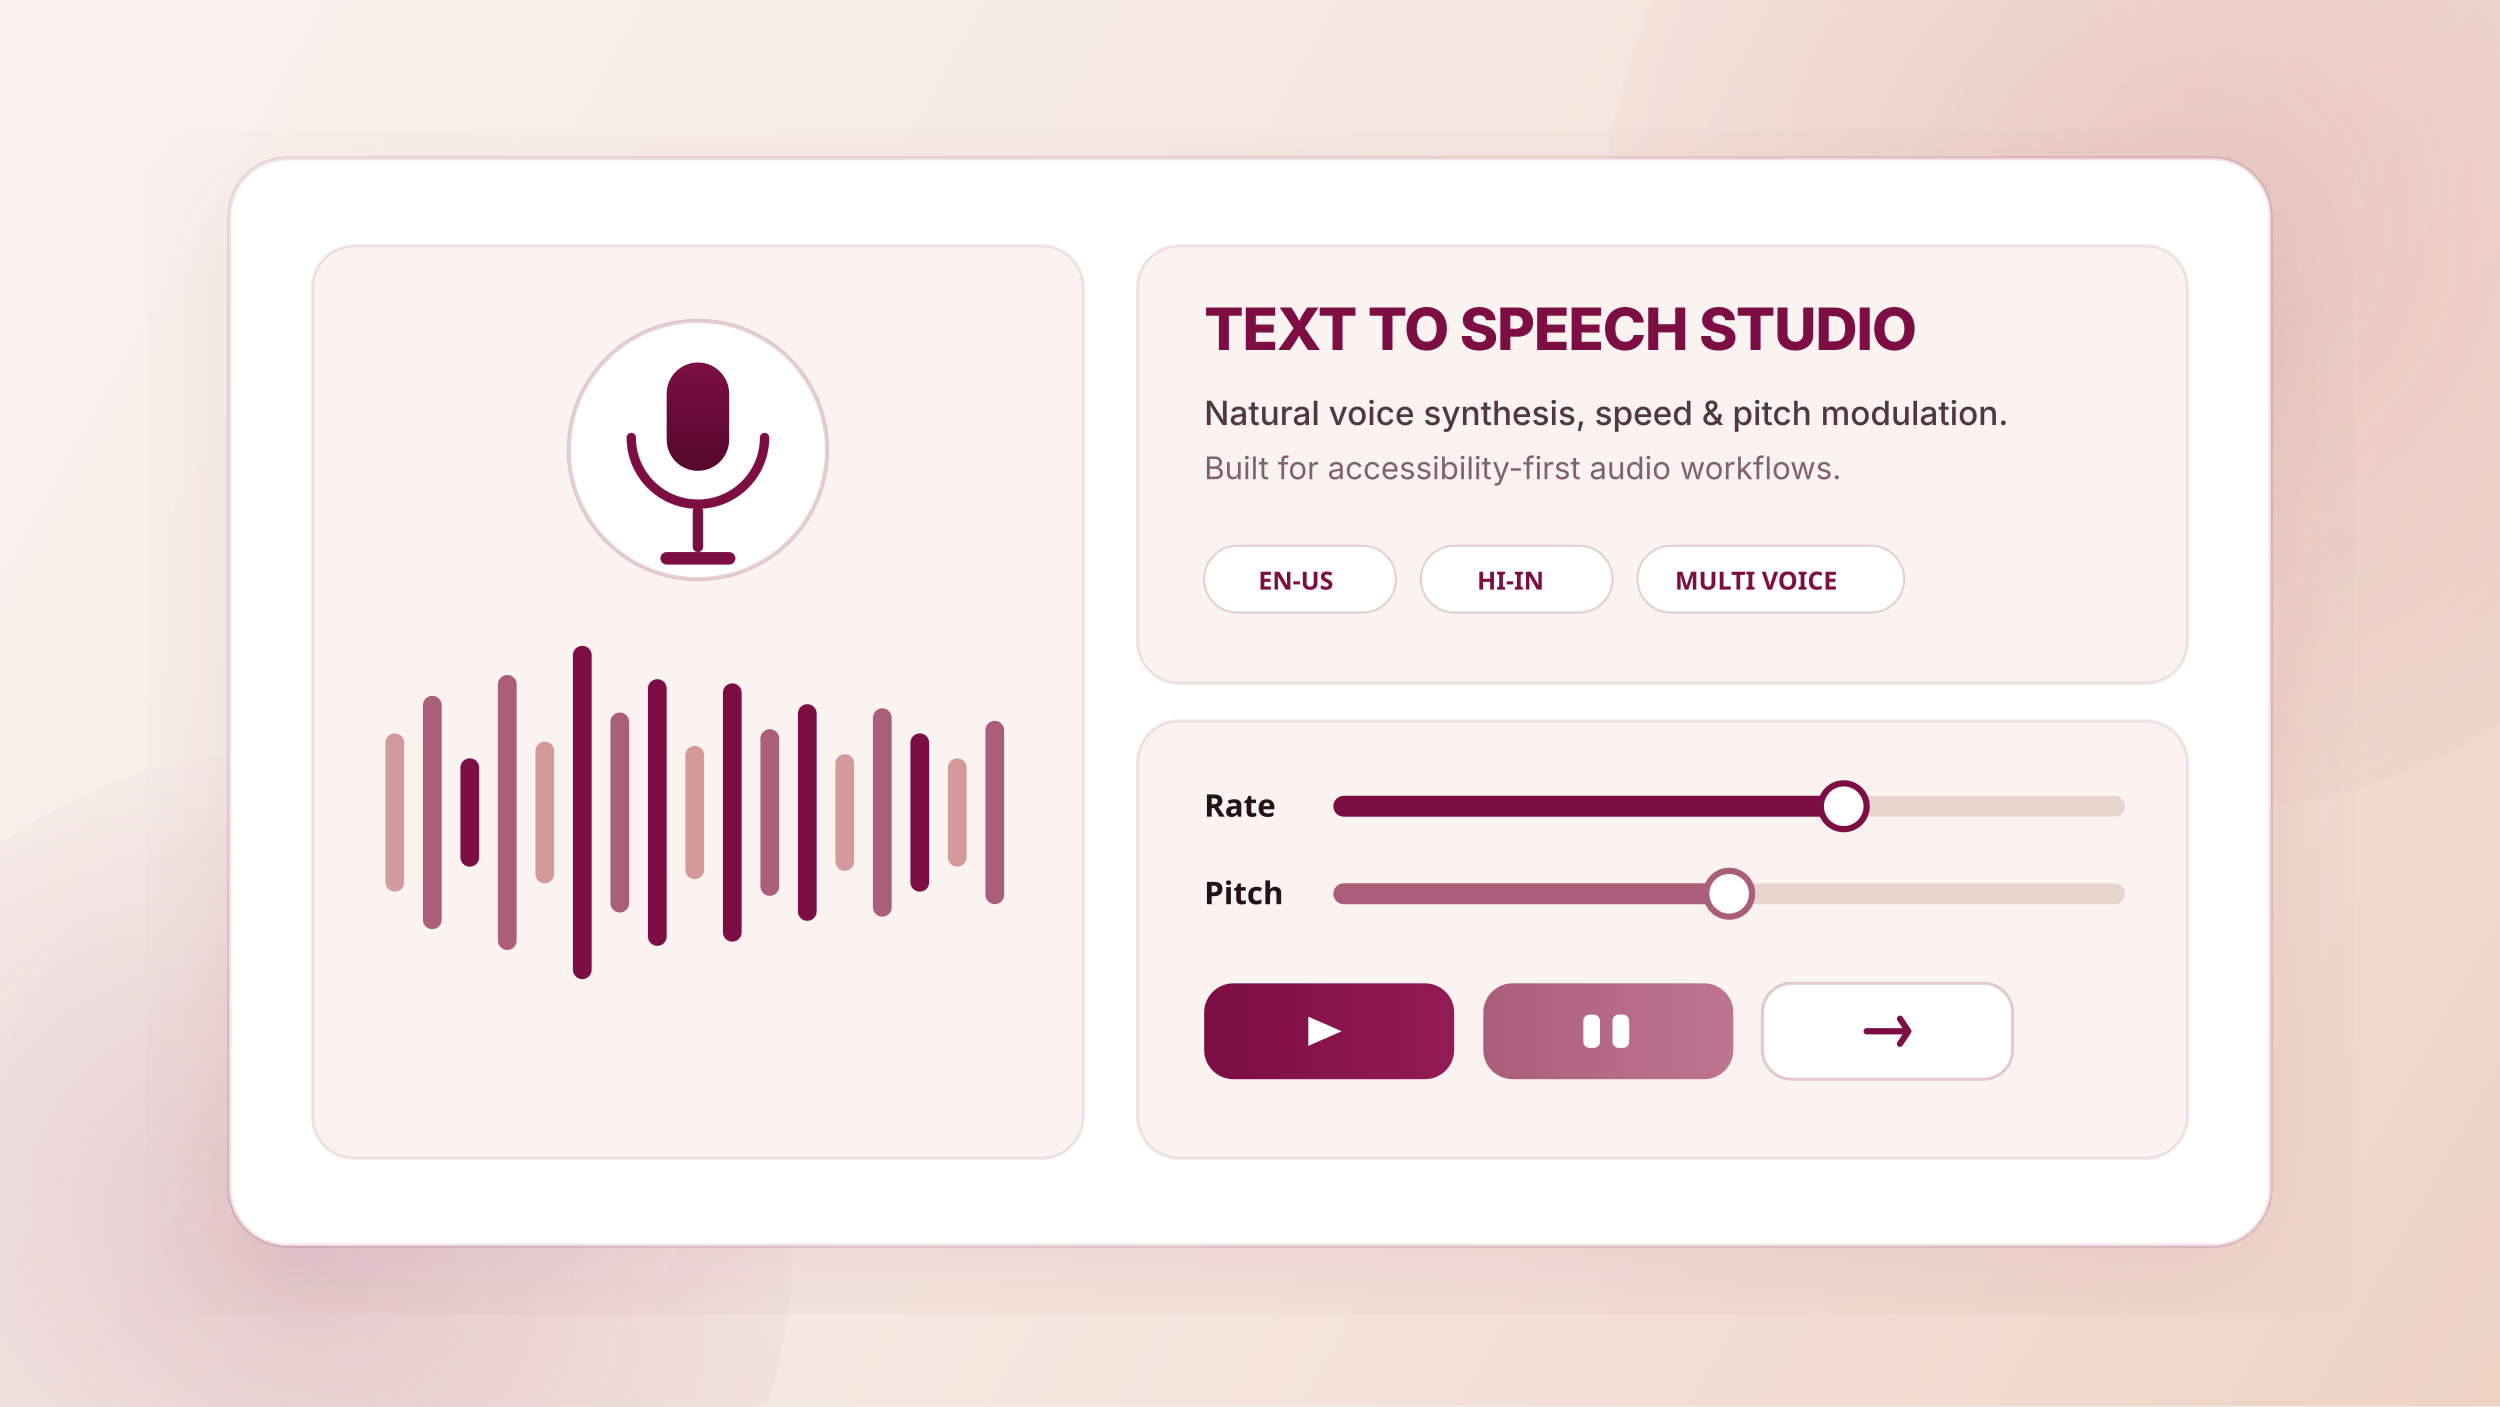
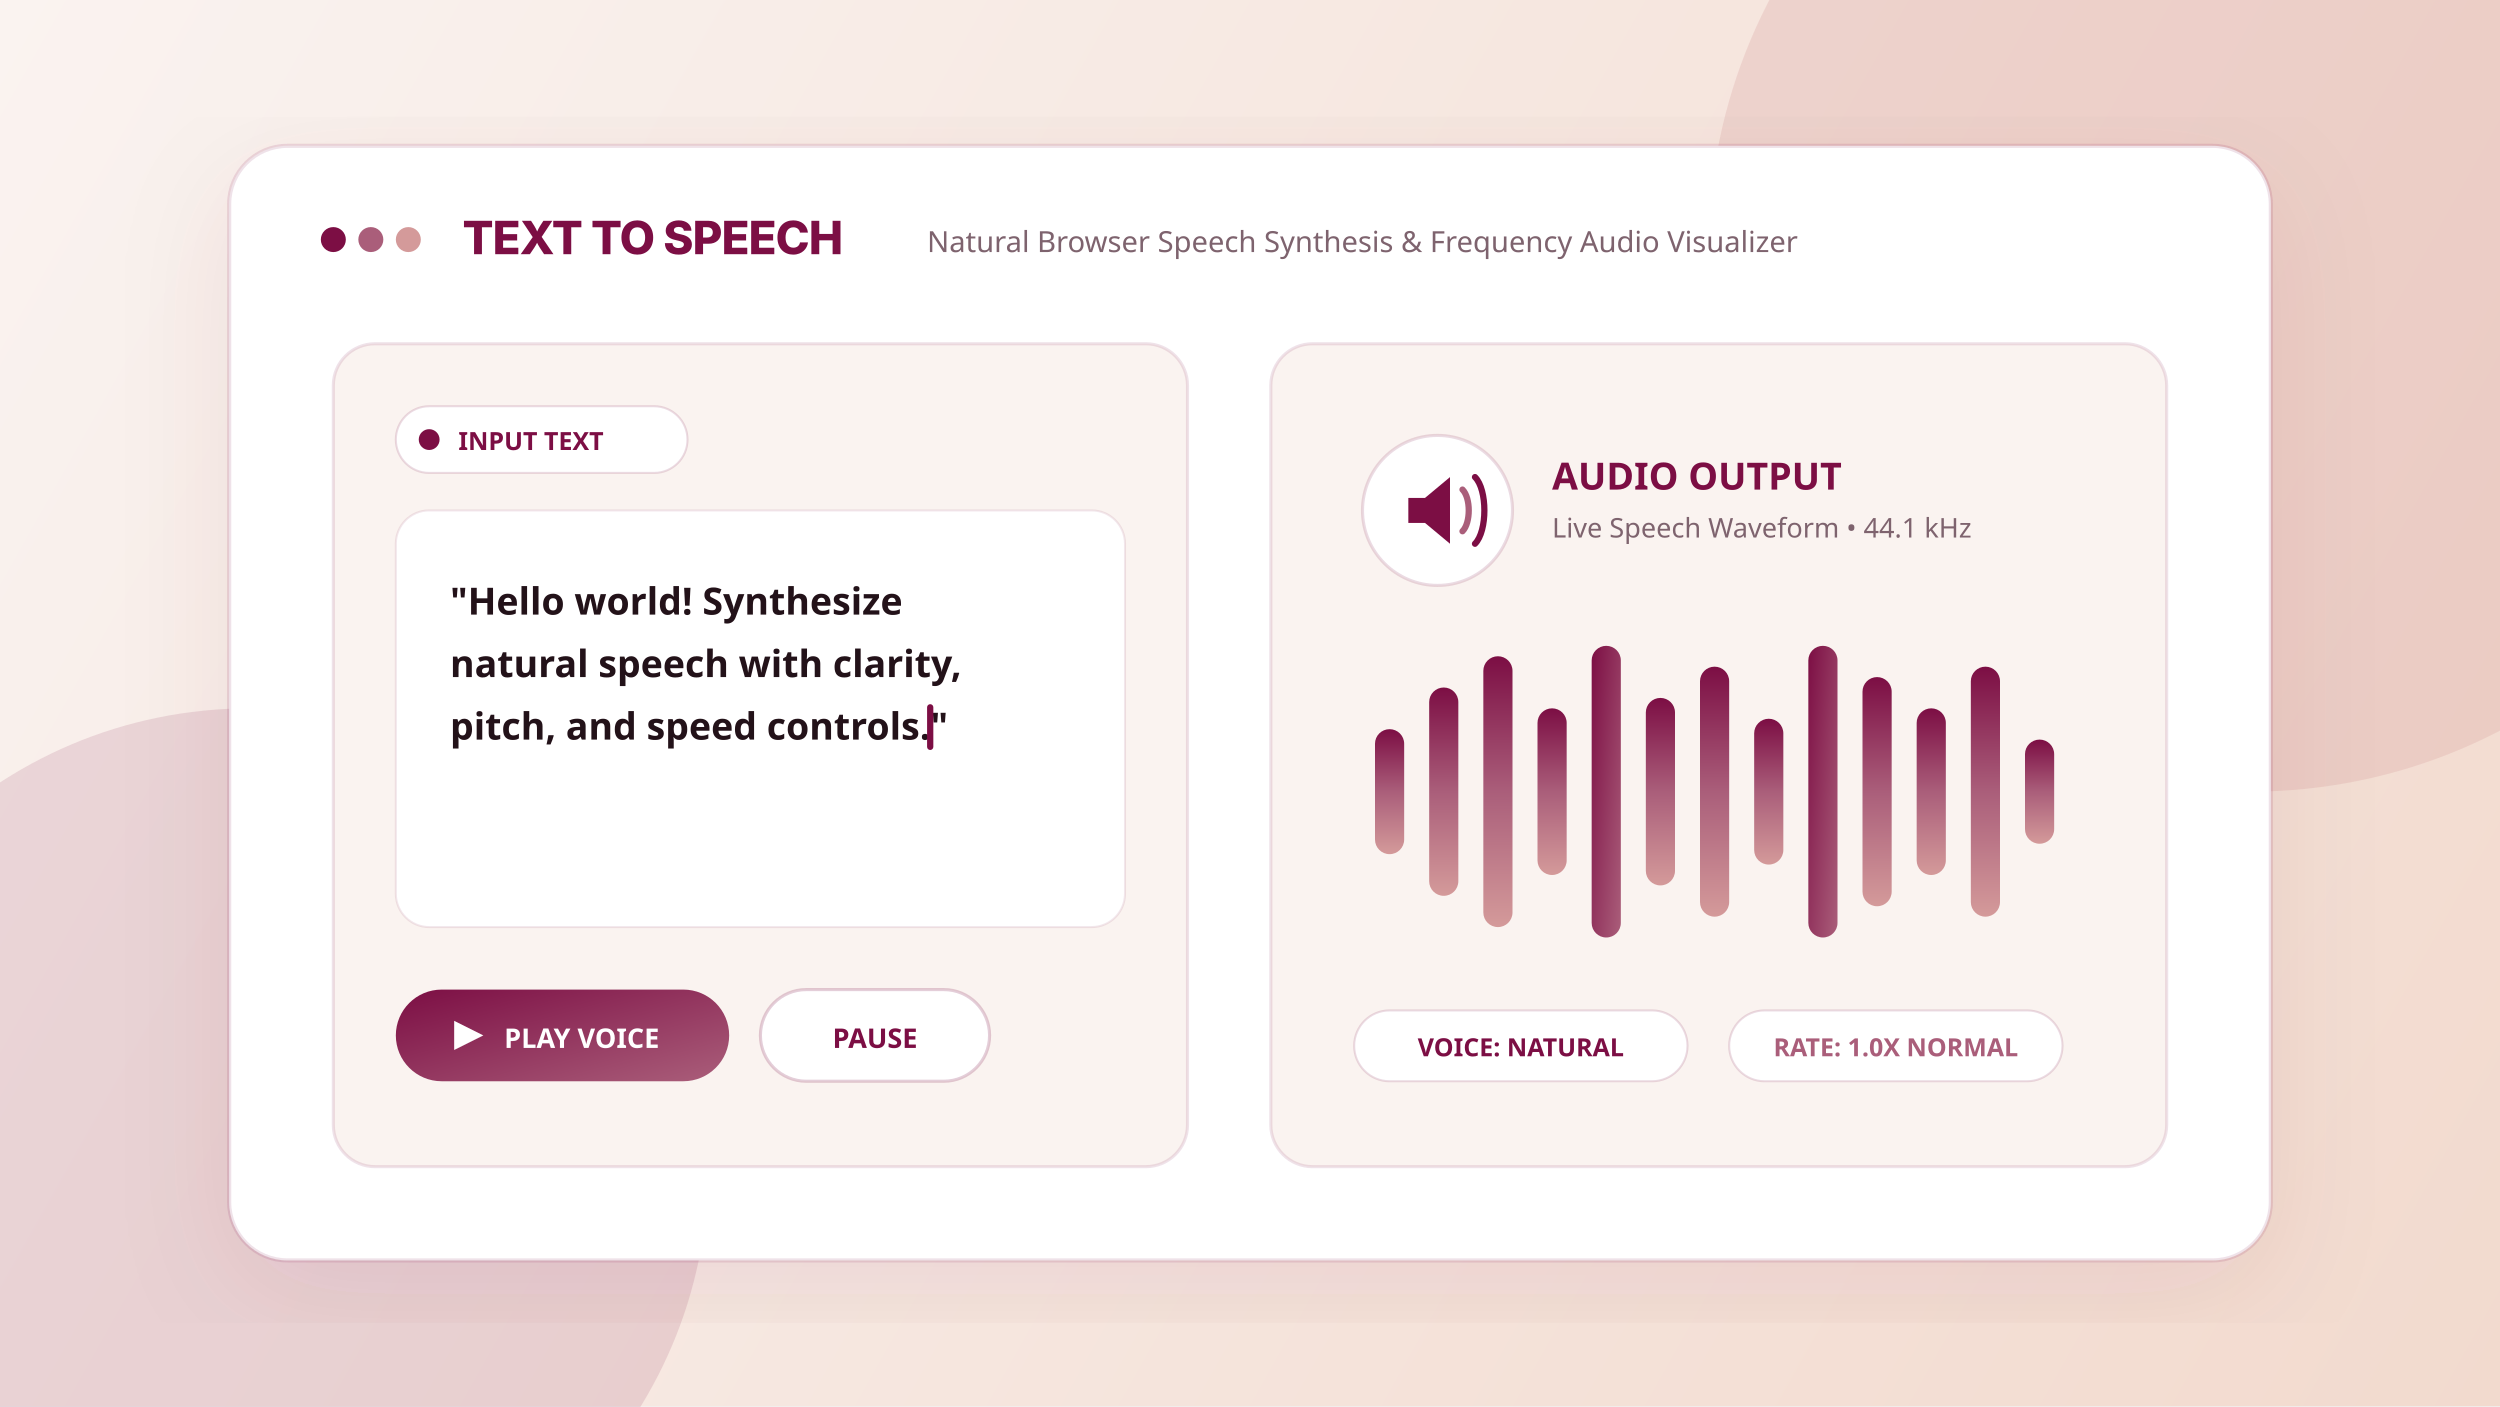
<svg xmlns="http://www.w3.org/2000/svg" width="1200" height="675" viewBox="0 0 1200 675" fill="none">
  <defs>
    <linearGradient id="p4-bg" x1="0" y1="0" x2="1200" y2="675" gradientUnits="userSpaceOnUse">
-       <stop offset="0" stop-color="#FAF3F0" />
-       <stop offset="0.6" stop-color="#F5E4DC" />
-       <stop offset="1" stop-color="#EED3C5" />
+       <stop offset="0%" stop-color="#FAF3F0" />
+       <stop offset="100%" stop-color="#F2DACE" />
    </linearGradient>
-     <radialGradient id="p4-glowA" cx="0" cy="0" r="1" gradientUnits="userSpaceOnUse" gradientTransform="translate(1050 110) rotate(120) scale(340 340)">
-       <stop stop-color="#D49A9A" stop-opacity="0.35" />
-       <stop offset="1" stop-color="#D49A9A" stop-opacity="0" />
-     </radialGradient>
-     <radialGradient id="p4-glowB" cx="0" cy="0" r="1" gradientUnits="userSpaceOnUse" gradientTransform="translate(140 600) rotate(30) scale(300 240)">
-       <stop stop-color="#AA5E7A" stop-opacity="0.25" />
-       <stop offset="1" stop-color="#AA5E7A" stop-opacity="0" />
-     </radialGradient>
-     <linearGradient id="p4-micGrad" x1="0" y1="0" x2="0" y2="100%">
-       <stop stop-color="#7C0E44" />
-       <stop offset="1" stop-color="#54082D" />
+     <linearGradient id="p4-wine" x1="0" y1="0" x2="1" y2="1">
+       <stop offset="0%" stop-color="#7C0E44" />
+       <stop offset="100%" stop-color="#AA5E7A" />
    </linearGradient>
-     <linearGradient id="p4-btnPrimary" x1="0" y1="0" x2="1" y2="0">
-       <stop stop-color="#7C0E44" />
-       <stop offset="1" stop-color="#931A56" />
+     <linearGradient id="p4-waveGrad" x1="0" y1="0" x2="0" y2="1">
+       <stop offset="0%" stop-color="#7C0E44" />
+       <stop offset="50%" stop-color="#AA5E7A" />
+       <stop offset="100%" stop-color="#D49A9A" />
    </linearGradient>
-     <linearGradient id="p4-btnSecondary" x1="0" y1="0" x2="1" y2="0">
-       <stop stop-color="#AA5E7A" />
-       <stop offset="1" stop-color="#BF7490" />
-     </linearGradient>
-     <filter id="p4-shadow" x="70" y="46" width="1060" height="585" filterUnits="userSpaceOnUse">
-       <feDropShadow dx="0" dy="16" stdDeviation="30" flood-color="#7C0E44" flood-opacity="0.08" />
+     <filter id="p4-shadow" x="60" y="40" width="1080" height="595" filterUnits="userSpaceOnUse">
+       <feDropShadow dx="0" dy="16" stdDeviation="28" flood-color="#7C0E44" flood-opacity="0.08" />
    </filter>
  </defs>
  <rect width="1200" height="675" fill="url(#p4-bg)" />
-   <circle cx="1050" cy="110" r="280" fill="url(#p4-glowA)" />
-   <circle cx="140" cy="600" r="240" fill="url(#p4-glowB)" />
+   <circle cx="1080" cy="120" r="260" fill="#D49A9A" fill-opacity="0.25" />
+   <circle cx="120" cy="560" r="220" fill="#AA5E7A" fill-opacity="0.18" />
  <g filter="url(#p4-shadow)">
-     <rect x="110" y="76" width="980" height="522" rx="28" fill="#FFFFFF" stroke="rgba(124, 14, 68, 0.12)" stroke-width="2" />
+     <rect x="110" y="70" width="980" height="535" rx="28" fill="#FFFFFF" stroke="rgba(124, 14, 68, 0.12)" stroke-width="2" />
  </g>
-   <rect x="150" y="118" width="370" height="438" rx="20" fill="#FAF3F0" stroke="rgba(124, 14, 68, 0.1)" stroke-width="1.5" />
-   <circle cx="335" cy="216" r="62" fill="#FFFFFF" stroke="#AA5E7A" stroke-width="2" stroke-opacity="0.3" />
-   <rect x="320" y="174" width="30" height="52" rx="15" fill="url(#p4-micGrad)" />
-   <path d="M303 210C303 227.673 317.327 242 335 242C352.673 242 367 227.673 367 210" stroke="#7C0E44" stroke-width="4.5" stroke-linecap="round" />
-   <rect x="332.5" y="243" width="5" height="22" rx="2.5" fill="#7C0E44" />
-   <rect x="317" y="265" width="36" height="6" rx="3" fill="#7C0E44" />
-   <rect x="185" y="352" width="9" height="76" rx="4.5" fill="#D49A9A" />
-   <rect x="203" y="334" width="9" height="112" rx="4.5" fill="#AA5E7A" />
-   <rect x="221" y="364" width="9" height="52" rx="4.5" fill="#7C0E44" />
-   <rect x="239" y="324" width="9" height="132" rx="4.5" fill="#AA5E7A" />
-   <rect x="257" y="356" width="9" height="68" rx="4.5" fill="#D49A9A" />
-   <rect x="275" y="310" width="9" height="160" rx="4.5" fill="#7C0E44" />
-   <rect x="293" y="342" width="9" height="96" rx="4.5" fill="#AA5E7A" />
-   <rect x="311" y="326" width="9" height="128" rx="4.5" fill="#7C0E44" />
-   <rect x="329" y="358" width="9" height="64" rx="4.5" fill="#D49A9A" />
-   <rect x="347" y="328" width="9" height="124" rx="4.5" fill="#7C0E44" />
-   <rect x="365" y="350" width="9" height="80" rx="4.5" fill="#AA5E7A" />
-   <rect x="383" y="338" width="9" height="104" rx="4.5" fill="#7C0E44" />
-   <rect x="401" y="362" width="9" height="56" rx="4.5" fill="#D49A9A" />
-   <rect x="419" y="340" width="9" height="100" rx="4.5" fill="#AA5E7A" />
-   <rect x="437" y="352" width="9" height="76" rx="4.5" fill="#7C0E44" />
-   <rect x="455" y="364" width="9" height="52" rx="4.5" fill="#D49A9A" />
-   <rect x="473" y="346" width="9" height="88" rx="4.5" fill="#AA5E7A" />
-   <rect x="546" y="118" width="504" height="210" rx="20" fill="#FAF3F0" stroke="rgba(124, 14, 68, 0.1)" stroke-width="1.5" />
-   <text x="578" y="168" fill="#7C0E44" font-family="'Space Grotesk', -apple-system, sans-serif" font-size="28" font-weight="800" letter-spacing="-0.02em">TEXT TO SPEECH STUDIO</text>
-   <text x="578" y="204" fill="#4E3842" font-family="'Manrope', -apple-system, sans-serif" font-size="16" font-weight="500">Natural voice synthesis, speed &amp; pitch modulation.</text>
-   <text x="578" y="230" fill="#7E636E" font-family="'Manrope', -apple-system, sans-serif" font-size="15">Built for accessibility-first audio workflows.</text>
-   <rect x="578" y="262" width="92" height="32" rx="16" fill="#FFFFFF" stroke="rgba(124, 14, 68, 0.18)" />
-   <text x="604" y="283" fill="#7C0E44" font-family="'Space Grotesk', sans-serif" font-size="12" font-weight="700">EN-US</text>
-   <rect x="682" y="262" width="92" height="32" rx="16" fill="#FFFFFF" stroke="rgba(124, 14, 68, 0.18)" />
-   <text x="709" y="283" fill="#7C0E44" font-family="'Space Grotesk', sans-serif" font-size="12" font-weight="700">HI-IN</text>
-   <rect x="786" y="262" width="128" height="32" rx="16" fill="#FFFFFF" stroke="rgba(124, 14, 68, 0.18)" />
-   <text x="804" y="283" fill="#7C0E44" font-family="'Space Grotesk', sans-serif" font-size="12" font-weight="700">MULTI VOICE</text>
-   <rect x="546" y="346" width="504" height="210" rx="20" fill="#FAF3F0" stroke="rgba(124, 14, 68, 0.1)" stroke-width="1.5" />
-   <text x="578" y="392" fill="#231219" font-family="'Space Grotesk', sans-serif" font-size="15" font-weight="700">Rate</text>
-   <rect x="640" y="382" width="380" height="10" rx="5" fill="#E8D5CD" />
-   <rect x="640" y="382" width="245" height="10" rx="5" fill="#7C0E44" />
-   <circle cx="885" cy="387" r="11" fill="#FFFFFF" stroke="#7C0E44" stroke-width="3" />
-   <text x="578" y="434" fill="#231219" font-family="'Space Grotesk', sans-serif" font-size="15" font-weight="700">Pitch</text>
-   <rect x="640" y="424" width="380" height="10" rx="5" fill="#E8D5CD" />
-   <rect x="640" y="424" width="190" height="10" rx="5" fill="#AA5E7A" />
-   <circle cx="830" cy="429" r="11" fill="#FFFFFF" stroke="#AA5E7A" stroke-width="3" />
-   <rect x="578" y="472" width="120" height="46" rx="14" fill="url(#p4-btnPrimary)" />
-   <path d="M628 488L644 495L628 502V488Z" fill="#FFFFFF" />
-   <rect x="712" y="472" width="120" height="46" rx="14" fill="url(#p4-btnSecondary)" />
-   <rect x="760" y="487" width="8" height="16" rx="3" fill="#FFFFFF" />
-   <rect x="774" y="487" width="8" height="16" rx="3" fill="#FFFFFF" />
-   <rect x="846" y="472" width="120" height="46" rx="14" fill="#FFFFFF" stroke="rgba(124, 14, 68, 0.2)" stroke-width="1.5" />
-   <path d="M896 495H916M912 489L916 495L912 501" stroke="#7C0E44" stroke-width="3" stroke-linecap="round" stroke-linejoin="round" />
+   <circle cx="160" cy="115" r="6" fill="#7C0E44" />
+   <circle cx="178" cy="115" r="6" fill="#AA5E7A" />
+   <circle cx="196" cy="115" r="6" fill="#D49A9A" />
+   <text x="222" y="122" fill="#7C0E44" font-family="'Space Grotesk', -apple-system, sans-serif" font-size="22" font-weight="800" letter-spacing="-0.02em">
+     TEXT TO SPEECH
+   </text>
+   <text x="445" y="121" fill="#7E636E" font-family="'Manrope', sans-serif" font-size="14" font-weight="500">
+     Natural Browser Speech Synthesis &amp; Frequency Audio Visualizer
+   </text>
+   <rect x="160" y="165" width="410" height="395" rx="20" fill="#FAF3F0" stroke="rgba(124, 14, 68, 0.12)" stroke-width="1.5" />
+   <rect x="190" y="195" width="140" height="32" rx="16" fill="#FFFFFF" stroke="rgba(124, 14, 68, 0.15)" />
+   <circle cx="206" cy="211" r="5" fill="#7C0E44" />
+   <text x="220" y="216" fill="#7C0E44" font-family="'Space Grotesk', sans-serif" font-size="12" font-weight="700">INPUT TEXT</text>
+   <rect x="190" y="245" width="350" height="200" rx="16" fill="#FFFFFF" stroke="rgba(124, 14, 68, 0.1)" />
+   <text x="216" y="295" fill="#231219" font-family="'Manrope', sans-serif" font-size="18" font-weight="600">
+     "Hello world! Synthesize
+   </text>
+   <text x="216" y="325" fill="#231219" font-family="'Manrope', sans-serif" font-size="18" font-weight="600">
+     natural speech with clarity,
+   </text>
+   <text x="216" y="355" fill="#231219" font-family="'Manrope', sans-serif" font-size="18" font-weight="600">
+     pitch, and speed controls."
+   </text>
+   <rect x="445" y="338" width="3" height="22" rx="1.5" fill="#7C0E44" />
+   <rect x="190" y="475" width="160" height="44" rx="22" fill="url(#p4-wine)" />
+   <polygon points="218,490 218,504 232,497" fill="#FFFFFF" />
+   <text x="242" y="503" fill="#FFFFFF" font-family="'Space Grotesk', sans-serif" font-size="13" font-weight="700">PLAY VOICE</text>
+   <rect x="365" y="475" width="110" height="44" rx="22" fill="#FFFFFF" stroke="rgba(124, 14, 68, 0.2)" stroke-width="1.5" />
+   <text x="420" y="503" text-anchor="middle" fill="#7C0E44" font-family="'Space Grotesk', sans-serif" font-size="13" font-weight="700">PAUSE</text>
+   <rect x="610" y="165" width="430" height="395" rx="20" fill="#FAF3F0" stroke="rgba(124, 14, 68, 0.12)" stroke-width="1.5" />
+   <g transform="translate(650, 205)">
+     <circle cx="40" cy="40" r="36" fill="#FFFFFF" stroke="rgba(124, 14, 68, 0.15)" stroke-width="1.5" />
+     <path d="M26 34 H34 L46 24 V56 L34 46 H26 Z" fill="#7C0E44" />
+     <path d="M52 30 C56 34 56 46 52 50" stroke="#AA5E7A" stroke-width="3" stroke-linecap="round" fill="none" />
+     <path d="M58 24 C64 30 64 50 58 56" stroke="#7C0E44" stroke-width="3" stroke-linecap="round" fill="none" />
+   </g>
+   <text x="745" y="235" fill="#7C0E44" font-family="'Space Grotesk', sans-serif" font-size="18" font-weight="700">
+     AUDIO OUTPUT
+   </text>
+   <text x="745" y="258" fill="#7E636E" font-family="'Manrope', sans-serif" font-size="13">
+     Live Speech Waveform • 44.1 kHz
+   </text>
+   <g transform="translate(650, 310)">
+     <rect x="10" y="40" width="14" height="60" rx="7" fill="url(#p4-waveGrad)" />
+     <rect x="36" y="20" width="14" height="100" rx="7" fill="url(#p4-waveGrad)" />
+     <rect x="62" y="5" width="14" height="130" rx="7" fill="url(#p4-waveGrad)" />
+     <rect x="88" y="30" width="14" height="80" rx="7" fill="url(#p4-waveGrad)" />
+     <rect x="114" y="0" width="14" height="140" rx="7" fill="url(#p4-wine)" />
+     <rect x="140" y="25" width="14" height="90" rx="7" fill="url(#p4-waveGrad)" />
+     <rect x="166" y="10" width="14" height="120" rx="7" fill="url(#p4-waveGrad)" />
+     <rect x="192" y="35" width="14" height="70" rx="7" fill="url(#p4-waveGrad)" />
+     <rect x="218" y="0" width="14" height="140" rx="7" fill="url(#p4-wine)" />
+     <rect x="244" y="15" width="14" height="110" rx="7" fill="url(#p4-waveGrad)" />
+     <rect x="270" y="30" width="14" height="80" rx="7" fill="url(#p4-waveGrad)" />
+     <rect x="296" y="10" width="14" height="120" rx="7" fill="url(#p4-waveGrad)" />
+     <rect x="322" y="45" width="14" height="50" rx="7" fill="url(#p4-waveGrad)" />
+   </g>
+   <g transform="translate(650, 485)">
+     <rect x="0" y="0" width="160" height="34" rx="17" fill="#FFFFFF" stroke="rgba(124, 14, 68, 0.15)" />
+     <text x="80" y="22" text-anchor="middle" fill="#7C0E44" font-family="'Space Grotesk', sans-serif" font-size="12" font-weight="700">VOICE: NATURAL</text>
+     <rect x="180" y="0" width="160" height="34" rx="17" fill="#FFFFFF" stroke="rgba(124, 14, 68, 0.15)" />
+     <text x="260" y="22" text-anchor="middle" fill="#AA5E7A" font-family="'Space Grotesk', sans-serif" font-size="12" font-weight="700">RATE: 1.0X NORMAL</text>
+   </g>
</svg>
